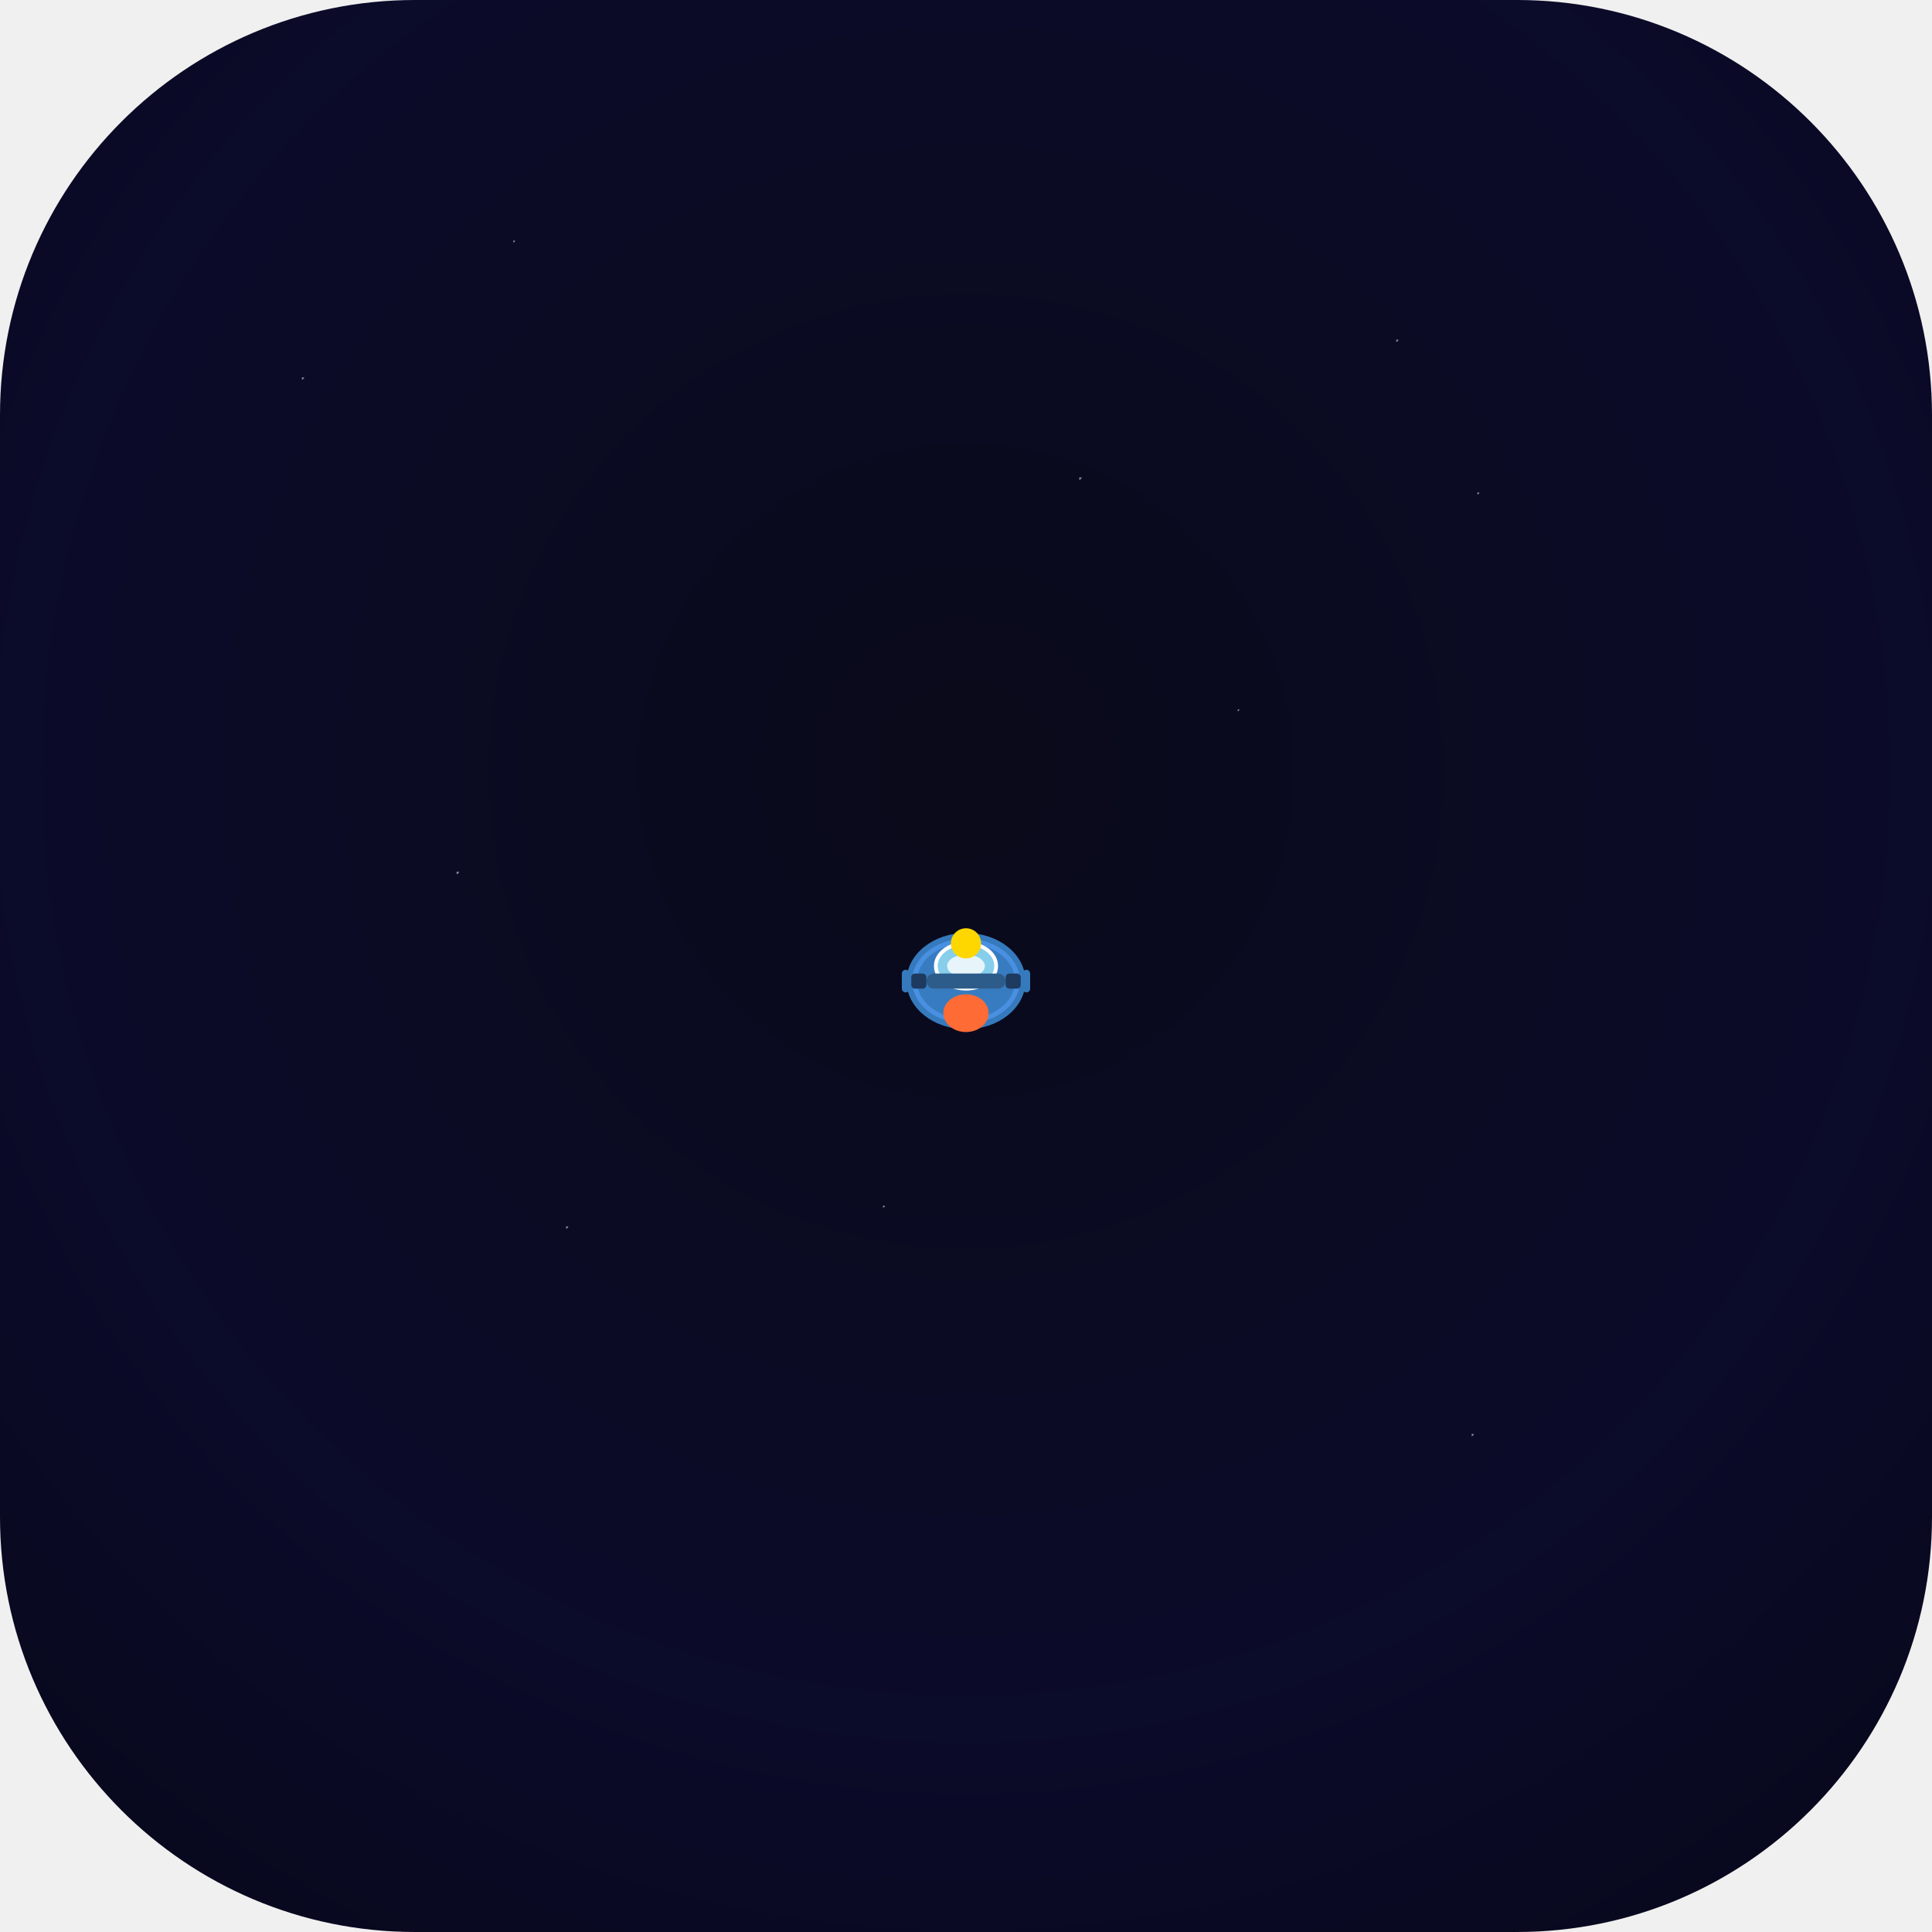
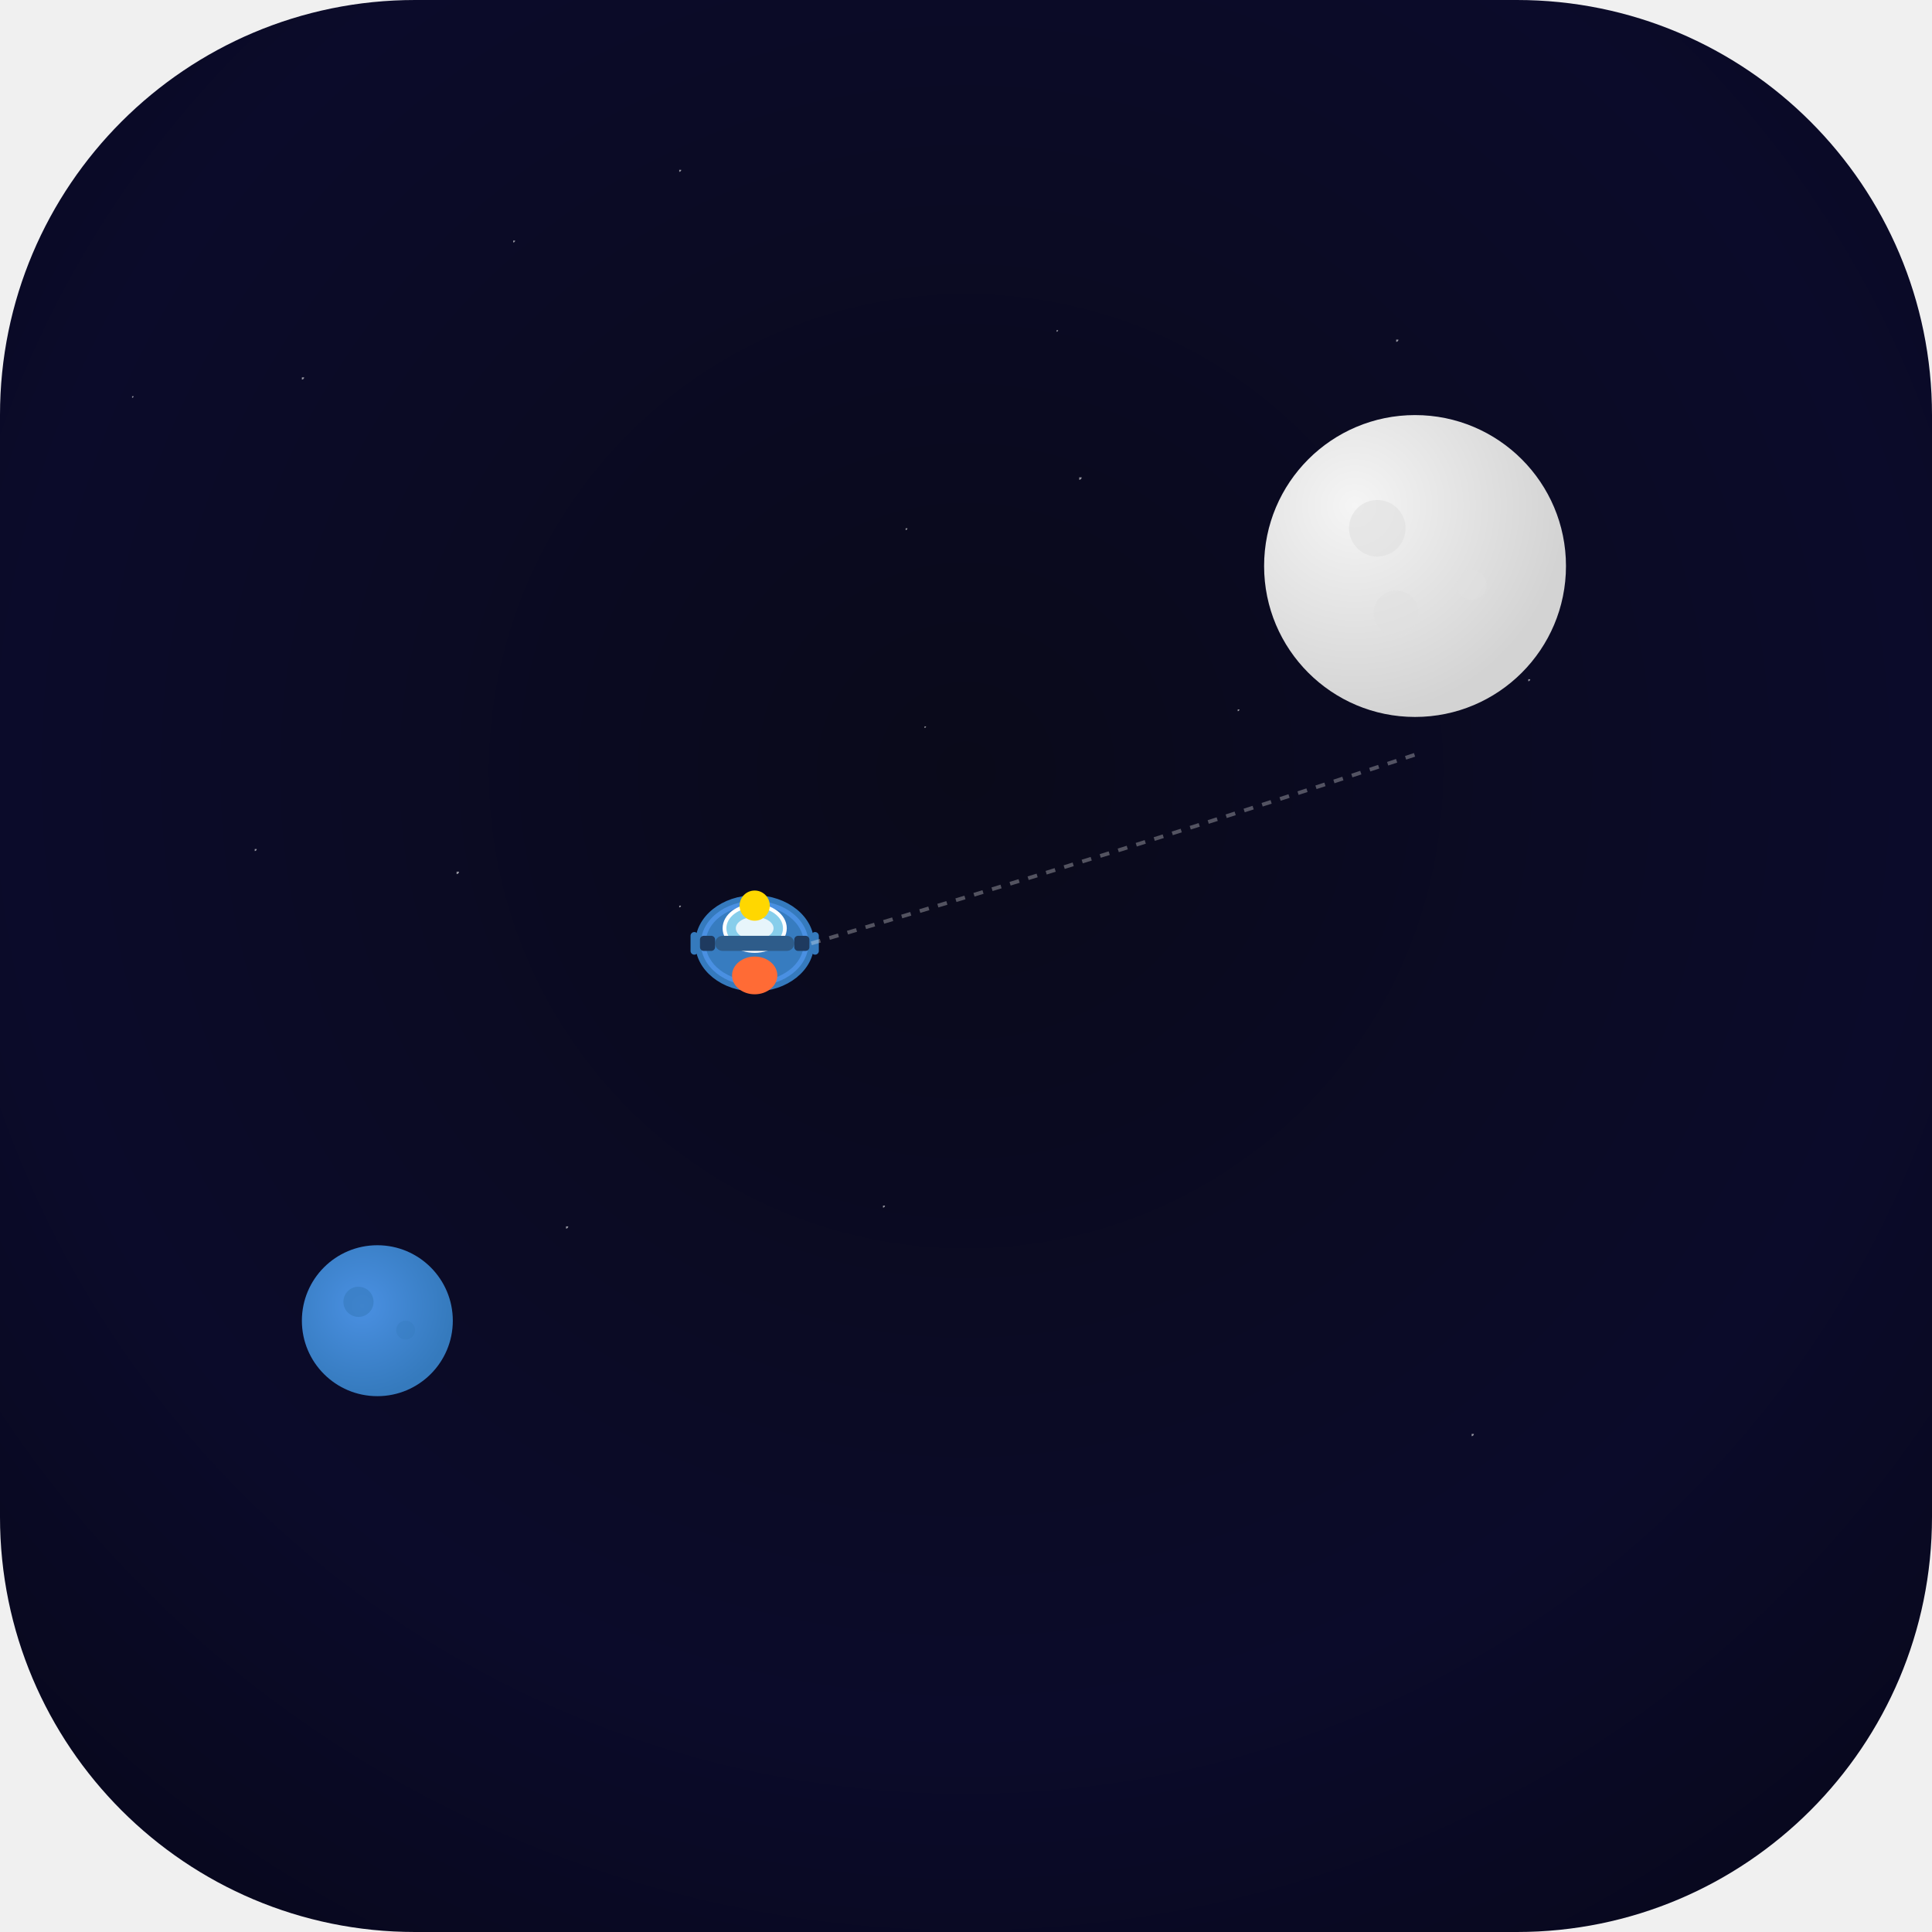
<svg xmlns="http://www.w3.org/2000/svg" width="1024" height="1024" viewBox="0 0 1024 1024">
  <defs>
    <radialGradient id="bg" cx="50%" cy="40%" r="70%">
      <stop offset="0%" stop-color="#0A0A1A" />
      <stop offset="70%" stop-color="#0B0B2A" />
      <stop offset="100%" stop-color="#08081E" />
    </radialGradient>
+     <radialGradient id="moon" cx="30%" cy="30%" r="70%">
+       <stop offset="0%" stop-color="#F5F5F5" />
+       <stop offset="100%" stop-color="#D3D3D3" />
+     </radialGradient>
+     <radialGradient id="planet" cx="40%" cy="40%" r="60%">
+       <stop offset="0%" stop-color="#4A90E2" />
+       <stop offset="100%" stop-color="#357ABD" />
+     </radialGradient>
    <symbol id="star">
      <circle r="1.2" fill="#FFFFFF" opacity="0.8" />
    </symbol>
  </defs>
  <rect width="1024" height="1024" rx="220" fill="url(#bg)" />
-   <g opacity="0.6">
+   <g opacity="0.7">
    <use href="#star" x="160" y="200" />
    <use href="#star" x="320" y="150" transform="scale(0.85)" />
    <use href="#star" x="520" y="230" transform="scale(1.1)" />
    <use href="#star" x="740" y="180" />
    <use href="#star" x="870" y="290" transform="scale(0.9)" />
    <use href="#star" x="220" y="420" transform="scale(1.1)" />
    <use href="#star" x="820" y="470" transform="scale(0.8)" />
    <use href="#star" x="300" y="650" />
    <use href="#star" x="520" y="710" transform="scale(0.9)" />
    <use href="#star" x="780" y="760" />
+     <use href="#star" x="100" y="300" transform="scale(0.7)" />
+     <use href="#star" x="400" y="100" transform="scale(0.9)" />
+     <use href="#star" x="600" y="350" transform="scale(0.8)" />
+     <use href="#star" x="800" y="250" transform="scale(0.7)" />
+     <use href="#star" x="150" y="500" transform="scale(0.9)" />
+     <use href="#star" x="450" y="600" transform="scale(0.8)" />
+     <use href="#star" x="700" y="550" transform="scale(0.7)" />
+     <use href="#star" x="900" y="400" transform="scale(0.9)" />
  </g>
-   <g transform="translate(512,520)">
+   <g transform="translate(750, 300)">
+     <circle cx="0" cy="0" r="80" fill="url(#moon)" />
+     <circle cx="-20" cy="-20" r="15" fill="#E0E0E0" opacity="0.6" />
+     <circle cx="30" cy="10" r="8" fill="#E0E0E0" opacity="0.4" />
+     <circle cx="-10" cy="25" r="12" fill="#E0E0E0" opacity="0.5" />
+   </g>
+   <g transform="translate(200, 700)">
+     <circle cx="0" cy="0" r="40" fill="url(#planet)" />
+     <circle cx="-10" cy="-10" r="8" fill="#357ABD" opacity="0.6" />
+     <circle cx="15" cy="5" r="5" fill="#357ABD" opacity="0.4" />
+   </g>
+   <g transform="translate(400, 500)">
    <ellipse cx="0" cy="0" rx="30" ry="24" fill="#4A90E2" stroke="#357ABD" stroke-width="3" />
    <ellipse cx="0" cy="0" rx="26" ry="20" fill="#357ABD" opacity="0.9" />
    <ellipse cx="0" cy="-8" rx="16" ry="12" fill="#87CEEB" stroke="#FFFFFF" stroke-width="2" />
    <ellipse cx="0" cy="-8" rx="10" ry="6" fill="#FFFFFF" opacity="0.8" />
    <rect x="-21" y="-4" width="42" height="8" fill="#2E5C8A" rx="4" />
    <rect x="-29" y="-4" width="8" height="8" fill="#1E3A5F" rx="2" />
    <rect x="21" y="-4" width="8" height="8" fill="#1E3A5F" rx="2" />
    <ellipse cx="0" cy="17" rx="12" ry="10" fill="#FF6B35" />
    <ellipse cx="0" cy="17" rx="8" ry="6" fill="#FF6B35" opacity="0.9" />
    <rect x="-34" y="-6" width="4" height="12" fill="#357ABD" rx="2" />
    <rect x="30" y="-6" width="4" height="12" fill="#357ABD" rx="2" />
    <ellipse cx="0" cy="-20" rx="8" ry="8" fill="#FFD700" />
+     <path d="M 30,0 Q 200,-50 350,-100" fill="none" stroke="#FFFFFF" stroke-width="2" stroke-dasharray="5,5" opacity="0.3" />
  </g>
</svg>
